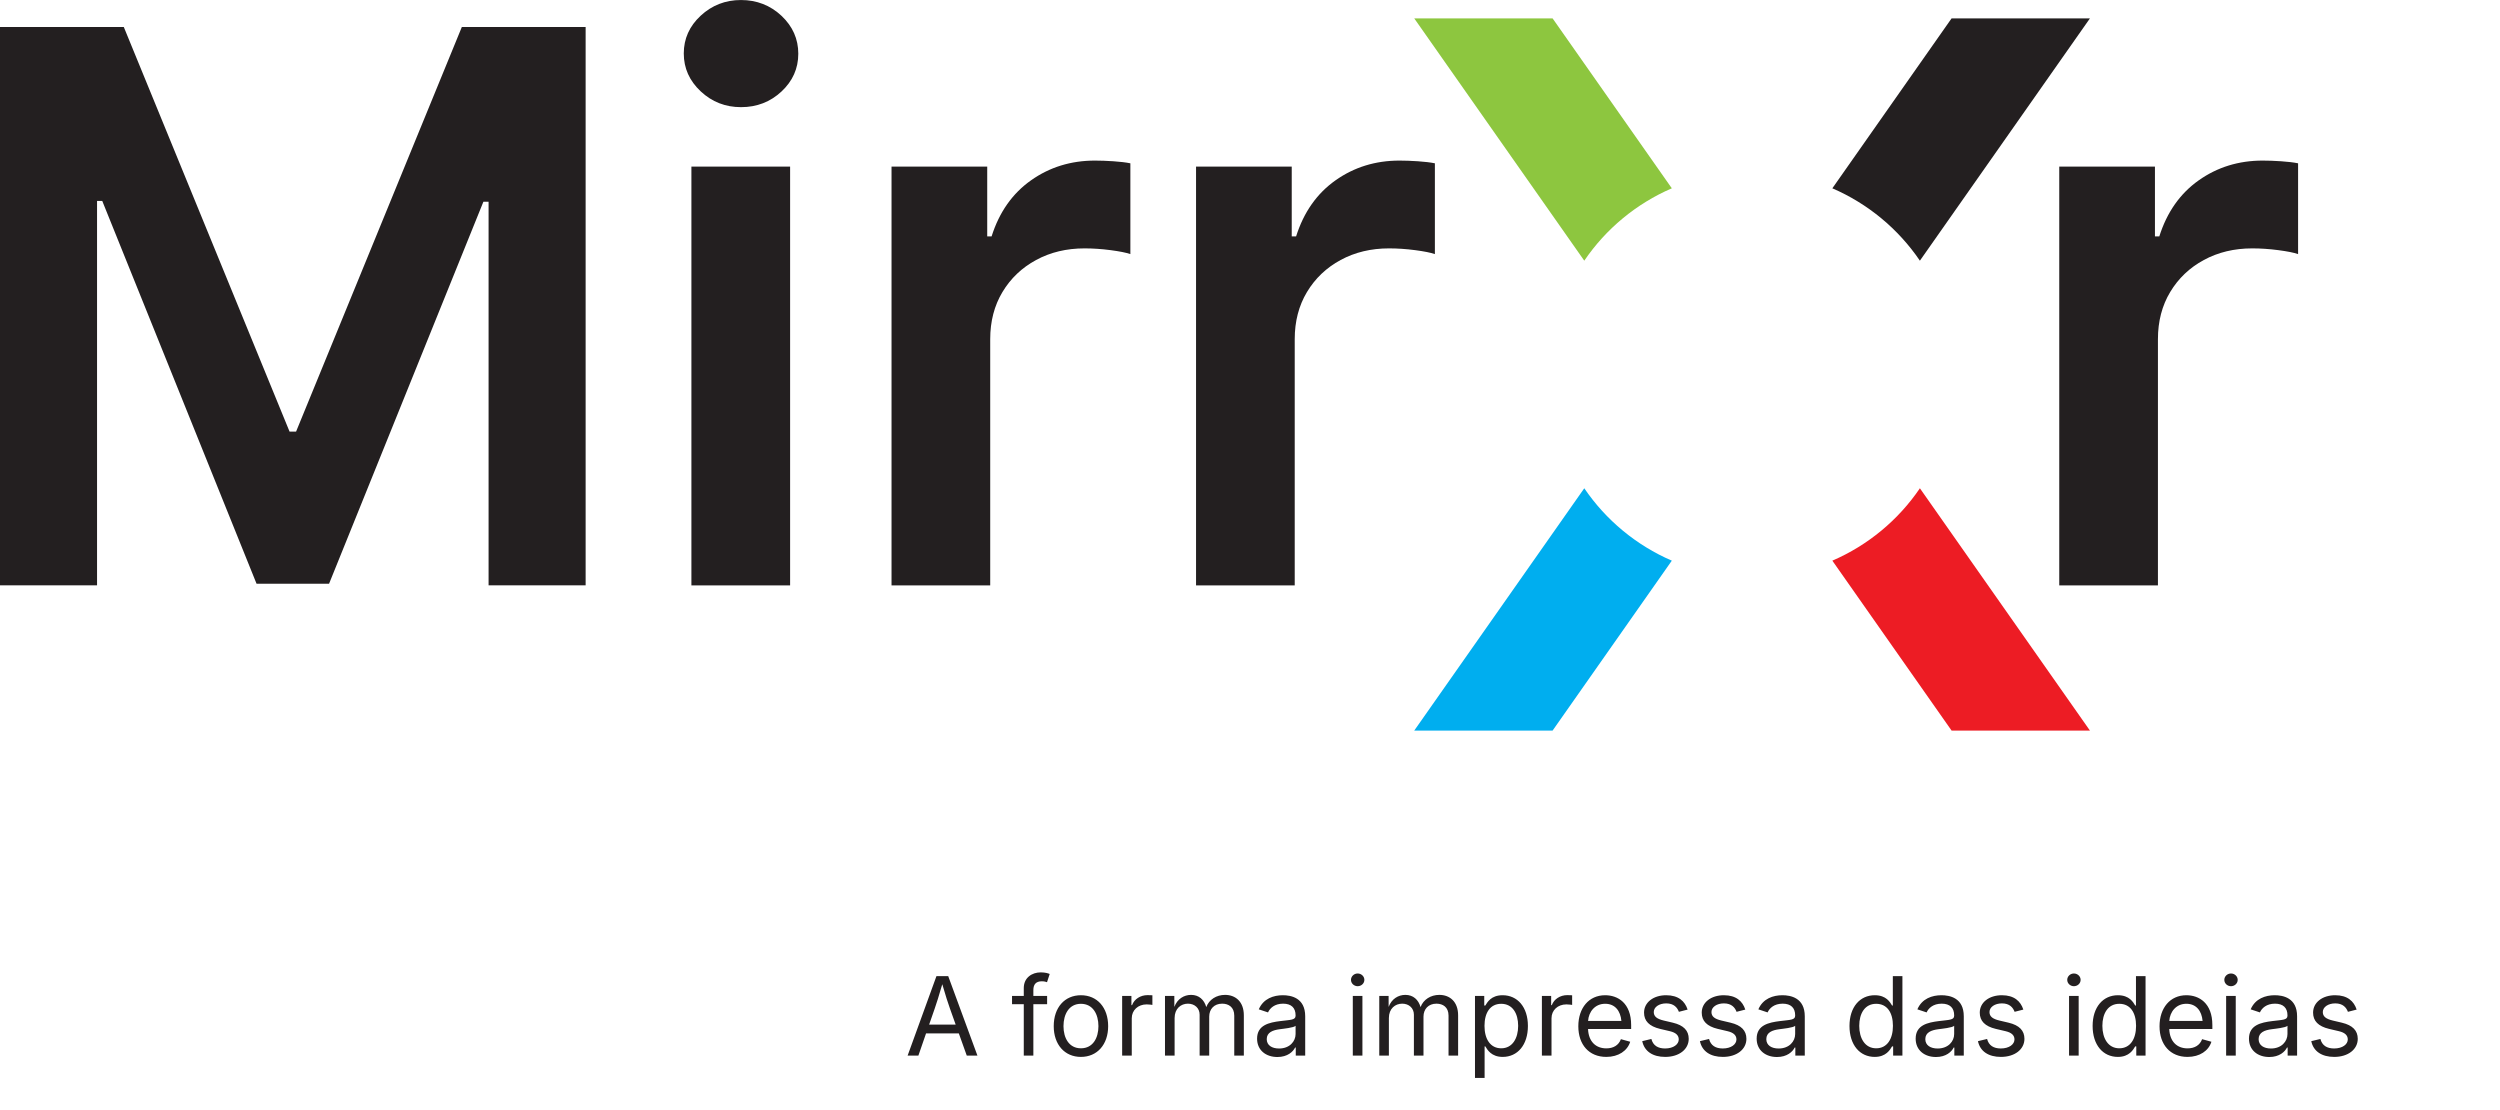
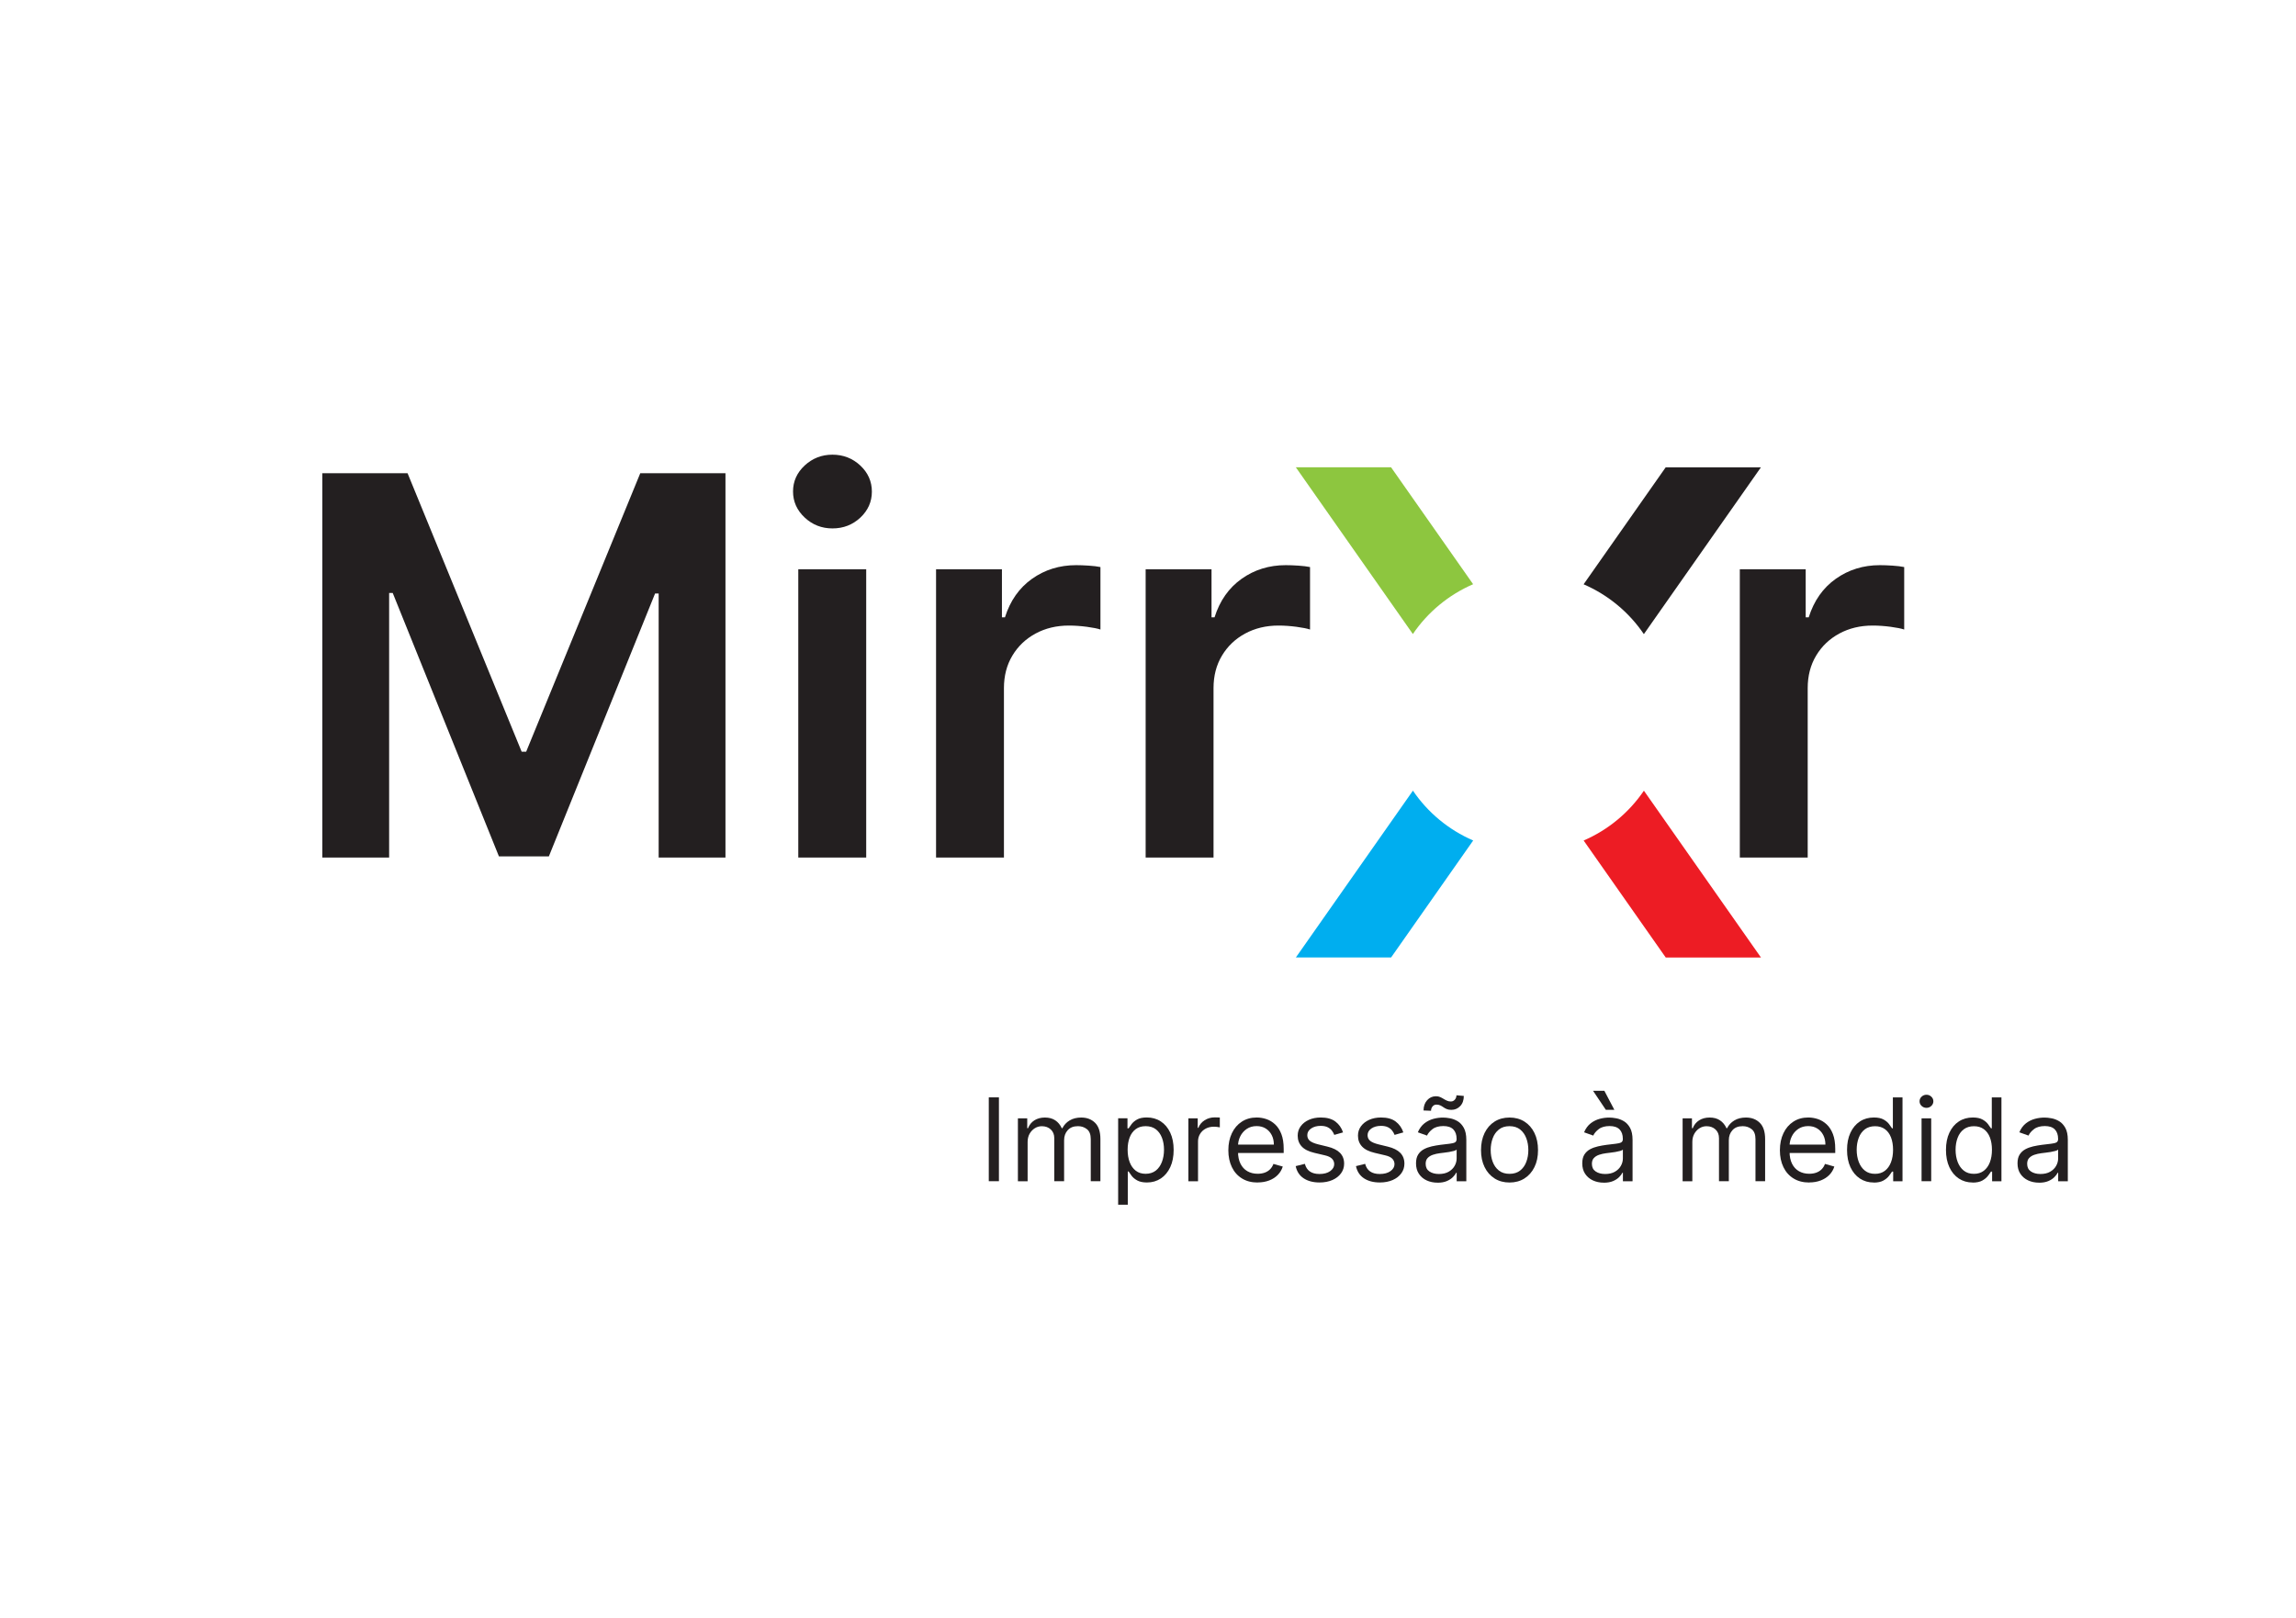
- <svg xmlns="http://www.w3.org/2000/svg" id="Layer_1" data-name="Layer 1" viewBox="0 0 1121.05 497.37">
+ <svg xmlns="http://www.w3.org/2000/svg" id="Layer_1" version="1.1" viewBox="0 0 595.28 419.53">
  <defs>
    <style>
-       .cls-1 {
+       .st0 {
        fill: #8dc63f;
      }

-       .cls-2, .cls-3 {
+       .st1 {
        fill: #231f20;
      }

-       .cls-4 {
+       .st2 {
        fill: #ed1c24;
      }

-       .cls-5 {
+       .st3 {
        fill: #00aeef;
-       }
- 
-       .cls-3 {
-         font-family: Inter-Regular, Inter, Arial, sans-serif;
-         font-size: 49px;
-         font-variation-settings: 'wght' 400, 'slnt' 0;
      }
    </style>
  </defs>
  <g>
-     <path class="cls-2" d="M0,12.1h55.51l74.33,181.43h2.93L207.1,12.1h55.51v250.38h-43.52V90.47h-2.33l-69.2,171.28h-32.52L45.85,90.1h-2.33v172.38H0V12.1Z" />
-     <path class="cls-2" d="M332.29,48.05c-7.01,0-13.04-2.36-18.09-7.09-5.05-4.73-7.58-10.39-7.58-16.99s2.53-12.25,7.58-16.93c5.05-4.68,11.08-7.03,18.09-7.03s13.15,2.37,18.16,7.09c5.01,4.73,7.52,10.39,7.52,16.99s-2.51,12.25-7.52,16.93c-5.01,4.68-11.06,7.03-18.16,7.03ZM310.04,262.48V74.7h44.26v187.79h-44.26Z" />
-     <path class="cls-2" d="M399.78,262.48V74.7h42.91v31.3h1.96c3.43-10.84,9.31-19.22,17.67-25.13,8.35-5.91,17.91-8.86,28.67-8.86,2.44,0,5.2.1,8.25.3,3.06.21,5.6.51,7.64.92v40.71c-1.88-.65-4.83-1.24-8.87-1.77-4.03-.53-7.93-.79-11.68-.79-8.07,0-15.3,1.73-21.7,5.2-6.4,3.46-11.43,8.25-15.1,14.36-3.67,6.11-5.5,13.16-5.5,21.15v110.4h-44.26Z" />
-     <path class="cls-2" d="M536.33,262.48V74.7h42.91v31.3h1.96c3.43-10.84,9.31-19.22,17.67-25.13,8.35-5.91,17.91-8.86,28.67-8.86,2.44,0,5.2.1,8.25.3,3.06.21,5.6.51,7.64.92v40.71c-1.88-.65-4.83-1.24-8.87-1.77-4.03-.53-7.93-.79-11.68-.79-8.07,0-15.3,1.73-21.7,5.2-6.4,3.46-11.43,8.25-15.1,14.36-3.67,6.11-5.5,13.16-5.5,21.15v110.4h-44.26Z" />
-     <path class="cls-2" d="M923.41,262.48V74.7h42.91v31.3h1.96c3.43-10.84,9.31-19.22,17.67-25.13,8.35-5.91,17.91-8.86,28.67-8.86,2.44,0,5.2.1,8.25.3,3.06.21,5.6.51,7.64.92v40.71c-1.88-.65-4.83-1.24-8.87-1.77-4.03-.53-7.93-.79-11.68-.79-8.07,0-15.3,1.73-21.7,5.2-6.4,3.46-11.43,8.25-15.1,14.36-3.67,6.11-5.5,13.16-5.5,21.15v110.4h-44.26Z" />
+     <path class="st1" d="M83.58,122.71h22.09l29.58,72.21h1.17l29.58-72.21h22.09v99.65h-17.32v-68.46h-.93l-27.54,68.17h-12.94l-27.54-68.31h-.93v68.6h-17.32v-99.65Z" />
+     <path class="st1" d="M215.83,137.02c-2.79,0-5.19-.94-7.2-2.82-2.01-1.88-3.02-4.14-3.02-6.76s1.01-4.87,3.02-6.74c2.01-1.86,4.41-2.8,7.2-2.8s5.23.94,7.23,2.82c2,1.88,2.99,4.14,2.99,6.76s-1,4.87-2.99,6.74c-1.99,1.86-4.4,2.8-7.23,2.8ZM206.97,222.36v-74.74h17.61v74.74h-17.61Z" />
+     <path class="st1" d="M242.69,222.36v-74.74h17.08v12.46h.78c1.36-4.31,3.71-7.65,7.03-10,3.32-2.35,7.13-3.53,11.41-3.53.97,0,2.07.04,3.28.12,1.22.08,2.23.2,3.04.37v16.2c-.75-.26-1.92-.49-3.53-.71-1.6-.21-3.16-.32-4.65-.32-3.21,0-6.09.69-8.64,2.07-2.55,1.38-4.55,3.28-6.01,5.72-1.46,2.43-2.19,5.24-2.19,8.42v43.94h-17.61Z" />
+     <path class="st1" d="M297.03,222.36v-74.74h17.08v12.46h.78c1.36-4.31,3.71-7.65,7.03-10,3.32-2.35,7.13-3.53,11.41-3.53.97,0,2.07.04,3.28.12,1.22.08,2.23.2,3.04.37v16.2c-.75-.26-1.92-.49-3.53-.71-1.6-.21-3.16-.32-4.65-.32-3.21,0-6.09.69-8.64,2.07-2.55,1.38-4.55,3.28-6.01,5.72-1.46,2.43-2.19,5.24-2.19,8.42v43.94h-17.61Z" />
+     <path class="st1" d="M451.08,222.36v-74.74h17.08v12.46h.78c1.36-4.31,3.71-7.65,7.03-10,3.32-2.35,7.13-3.53,11.41-3.53.97,0,2.07.04,3.28.12,1.22.08,2.23.2,3.04.37v16.2c-.75-.26-1.92-.49-3.53-.71-1.6-.21-3.16-.32-4.65-.32-3.21,0-6.09.69-8.64,2.07-2.55,1.38-4.55,3.28-6.01,5.72-1.46,2.43-2.19,5.24-2.19,8.42v43.94h-17.61Z" />
  </g>
-   <text class="cls-3" transform="translate(405.74 473.36)">
-     <tspan x="0" y="0">A forma impressa das ideias</tspan>
-   </text>
  <g>
-     <path class="cls-1" d="M749.68,84.44l-53.47-76.2h-62.04l76.25,108.66c9.67-14.24,23.28-25.56,39.26-32.46Z" />
-     <path class="cls-2" d="M860.92,116.9l76.25-108.66h-62.04l-53.47,76.2c15.98,6.9,29.59,18.23,39.26,32.46Z" />
-     <path class="cls-5" d="M710.42,218.95l-76.25,108.66h62.04l53.47-76.2c-15.98-6.9-29.59-18.23-39.26-32.46Z" />
-     <path class="cls-4" d="M860.92,218.95c-9.67,14.24-23.28,25.56-39.26,32.46l53.47,76.2h62.04l-76.25-108.66Z" />
+     <path class="st1" d="M258.99,284.55v21.74h-2.63v-21.74h2.63Z" />
+     <path class="st1" d="M263.91,306.29v-16.3h2.42v2.55h.21c.34-.87.89-1.55,1.64-2.03.76-.48,1.67-.73,2.73-.73s1.97.24,2.69.73c.72.48,1.28,1.16,1.68,2.03h.17c.42-.84,1.04-1.51,1.88-2.01.83-.5,1.84-.75,3-.75,1.46,0,2.65.45,3.58,1.36.93.91,1.39,2.32,1.39,4.24v10.91h-2.5v-10.91c0-1.2-.33-2.06-.99-2.58-.66-.52-1.43-.78-2.32-.78-1.15,0-2.03.34-2.66,1.04-.63.69-.94,1.56-.94,2.62v10.61h-2.55v-11.17c0-.93-.3-1.68-.9-2.24s-1.38-.85-2.32-.85c-.65,0-1.26.17-1.82.52-.56.35-1.01.83-1.36,1.44-.34.61-.51,1.32-.51,2.12v10.19h-2.5Z" />
+     <path class="st1" d="M289.9,312.4v-22.42h2.42v2.59h.3c.18-.28.44-.65.77-1.09.33-.44.8-.84,1.42-1.19s1.46-.53,2.52-.53c1.37,0,2.58.34,3.63,1.03,1.05.69,1.86,1.66,2.45,2.92.59,1.26.88,2.75.88,4.46s-.29,3.22-.88,4.48c-.59,1.26-1.4,2.24-2.44,2.93-1.04.69-2.24,1.04-3.6,1.04-1.05,0-1.89-.18-2.52-.53s-1.11-.75-1.45-1.2c-.34-.45-.6-.82-.79-1.12h-.21v8.62h-2.5ZM292.36,298.13c0,1.23.18,2.32.54,3.25.36.94.89,1.67,1.58,2.2.69.53,1.54.79,2.55.79s1.92-.28,2.63-.83c.7-.55,1.23-1.31,1.59-2.25.36-.94.54-2,.54-3.16s-.18-2.18-.53-3.1c-.35-.92-.88-1.66-1.58-2.2-.7-.54-1.59-.81-2.65-.81s-1.88.26-2.57.77c-.69.51-1.22,1.23-1.57,2.14s-.53,1.98-.53,3.2Z" />
+     <path class="st1" d="M308.11,306.29v-16.3h2.42v2.46h.17c.3-.81.84-1.46,1.61-1.96.78-.5,1.66-.75,2.63-.75.18,0,.41,0,.69.01s.48.02.63.03v2.55c-.08-.02-.28-.05-.58-.1s-.62-.07-.95-.07c-.79,0-1.5.16-2.12.49-.62.33-1.11.78-1.46,1.36-.36.58-.54,1.23-.54,1.97v10.32h-2.5Z" />
+     <path class="st1" d="M326.07,306.63c-1.57,0-2.93-.35-4.06-1.05-1.14-.7-2.01-1.67-2.62-2.93-.61-1.26-.92-2.72-.92-4.39s.31-3.14.92-4.42c.61-1.28,1.47-2.28,2.57-2.99,1.1-.72,2.39-1.08,3.86-1.08.85,0,1.69.14,2.52.42.83.28,1.58.74,2.26,1.37s1.22,1.47,1.62,2.51.6,2.32.6,3.84v1.06h-12.57v-2.17h10.02c0-.92-.18-1.74-.55-2.46-.37-.72-.88-1.29-1.55-1.71-.67-.42-1.46-.63-2.36-.63-1,0-1.86.25-2.58.74-.72.49-1.28,1.13-1.67,1.92s-.58,1.63-.58,2.53v1.44c0,1.23.21,2.27.64,3.13.43.85,1.02,1.5,1.79,1.94.77.44,1.65.66,2.67.66.66,0,1.25-.09,1.79-.28s1-.47,1.39-.85c.39-.38.69-.85.9-1.42l2.42.68c-.25.82-.68,1.54-1.28,2.16-.6.62-1.35,1.1-2.23,1.44-.88.34-1.88.52-2.98.52Z" />
+     <path class="st1" d="M348.19,293.64l-2.25.64c-.14-.38-.35-.74-.62-1.1s-.64-.65-1.11-.89c-.47-.23-1.07-.35-1.79-.35-1,0-1.83.23-2.49.68-.66.46-.99,1.03-.99,1.73,0,.62.23,1.11.68,1.48.45.36,1.16.66,2.12.9l2.42.59c1.46.35,2.54.89,3.26,1.62.71.73,1.07,1.66,1.07,2.8,0,.93-.27,1.77-.8,2.5s-1.28,1.32-2.23,1.74c-.96.42-2.07.64-3.33.64-1.66,0-3.04-.36-4.13-1.08-1.09-.72-1.78-1.78-2.07-3.16l2.38-.59c.23.88.66,1.54,1.29,1.97.63.44,1.46.66,2.49.66,1.17,0,2.1-.25,2.79-.75.69-.5,1.04-1.1,1.04-1.8,0-.57-.2-1.04-.59-1.43-.4-.39-1-.67-1.83-.86l-2.72-.64c-1.49-.35-2.59-.9-3.28-1.65-.7-.75-1.05-1.68-1.05-2.81,0-.92.26-1.73.78-2.44s1.23-1.26,2.13-1.67c.9-.4,1.93-.6,3.07-.6,1.61,0,2.88.35,3.81,1.06s1.58,1.64,1.97,2.8Z" />
+     <path class="st1" d="M363.82,293.64l-2.25.64c-.14-.38-.35-.74-.62-1.1s-.64-.65-1.11-.89c-.47-.23-1.07-.35-1.79-.35-1,0-1.83.23-2.49.68-.66.46-.99,1.03-.99,1.73,0,.62.23,1.11.68,1.48.45.36,1.16.66,2.12.9l2.42.59c1.46.35,2.54.89,3.26,1.62.71.73,1.07,1.66,1.07,2.8,0,.93-.27,1.77-.8,2.5s-1.28,1.32-2.23,1.74c-.96.42-2.07.64-3.33.64-1.66,0-3.04-.36-4.13-1.08-1.09-.72-1.78-1.78-2.07-3.16l2.38-.59c.23.88.66,1.54,1.29,1.97.63.44,1.46.66,2.49.66,1.17,0,2.1-.25,2.79-.75.69-.5,1.04-1.1,1.04-1.8,0-.57-.2-1.04-.59-1.43-.4-.39-1-.67-1.83-.86l-2.72-.64c-1.49-.35-2.59-.9-3.28-1.65-.7-.75-1.05-1.68-1.05-2.81,0-.92.26-1.73.78-2.44s1.23-1.26,2.13-1.67c.9-.4,1.93-.6,3.07-.6,1.61,0,2.88.35,3.81,1.06s1.58,1.64,1.97,2.8Z" />
+     <path class="st1" d="M372.69,306.67c-1.03,0-1.97-.2-2.81-.59-.84-.39-1.51-.96-2.01-1.71-.5-.75-.74-1.65-.74-2.71,0-.93.18-1.69.55-2.28.37-.58.86-1.04,1.47-1.37s1.3-.58,2.04-.75c.75-.17,1.5-.3,2.26-.4.99-.13,1.79-.22,2.41-.29.62-.07,1.07-.18,1.36-.34.29-.16.43-.45.43-.85v-.08c0-1.05-.29-1.86-.85-2.44-.57-.58-1.43-.87-2.58-.87s-2.13.26-2.81.79c-.68.52-1.16,1.08-1.43,1.68l-2.38-.85c.42-.99.99-1.76,1.7-2.32.71-.55,1.49-.94,2.34-1.17s1.68-.33,2.5-.33c.52,0,1.13.06,1.81.19.68.12,1.34.38,1.98.76s1.17.96,1.6,1.73c.42.77.64,1.8.64,3.1v10.74h-2.5v-2.21h-.13c-.17.35-.45.73-.85,1.13-.4.4-.92.75-1.58,1.03-.66.28-1.46.42-2.41.42ZM371.03,288.03l-1.95-.08c0-1.08.31-1.97.93-2.66.62-.69,1.39-1.03,2.3-1.03.4,0,.76.07,1.07.21.31.14.61.29.89.47.28.18.57.33.88.47.3.14.64.21,1.02.21.4,0,.74-.16,1.02-.47.28-.32.42-.7.42-1.14l1.91.17c0,1.1-.31,1.98-.93,2.63-.62.65-1.39.98-2.3.98-.49,0-.89-.07-1.21-.21s-.6-.29-.85-.47c-.25-.18-.51-.33-.79-.47-.28-.14-.62-.21-1.02-.21s-.74.16-1,.47c-.27.32-.4.7-.4,1.14ZM373.07,304.42c.99,0,1.83-.19,2.51-.58.68-.39,1.2-.89,1.55-1.51s.53-1.26.53-1.94v-2.29c-.11.13-.34.24-.7.34-.36.1-.77.19-1.23.27s-.91.14-1.35.19-.79.1-1.06.13c-.65.08-1.26.22-1.82.41-.56.19-1.01.47-1.36.84s-.51.88-.51,1.51c0,.87.32,1.53.97,1.97.65.44,1.47.66,2.47.66Z" />
+     <path class="st1" d="M391.37,306.63c-1.47,0-2.76-.35-3.87-1.05-1.11-.7-1.97-1.68-2.59-2.94-.62-1.26-.93-2.73-.93-4.41s.31-3.18.93-4.45c.62-1.27,1.48-2.25,2.59-2.95,1.11-.7,2.4-1.05,3.87-1.05s2.76.35,3.87,1.05,1.97,1.68,2.59,2.95c.62,1.27.93,2.75.93,4.45s-.31,3.16-.93,4.41c-.62,1.26-1.48,2.24-2.59,2.94s-2.4,1.05-3.87,1.05ZM391.37,304.38c1.12,0,2.04-.29,2.76-.86.72-.57,1.26-1.33,1.6-2.26.35-.93.52-1.95.52-3.04s-.17-2.11-.52-3.05c-.35-.94-.88-1.7-1.6-2.28-.72-.58-1.64-.87-2.76-.87s-2.04.29-2.76.87c-.72.58-1.26,1.34-1.6,2.28-.35.94-.52,1.96-.52,3.05s.17,2.1.52,3.04c.35.93.88,1.69,1.6,2.26s1.64.86,2.76.86Z" />
+     <path class="st1" d="M415.79,306.67c-1.03,0-1.97-.2-2.81-.59-.84-.39-1.51-.96-2.01-1.71-.5-.75-.74-1.65-.74-2.71,0-.93.18-1.69.55-2.28.37-.58.86-1.04,1.47-1.37s1.3-.58,2.04-.75c.75-.17,1.5-.3,2.26-.4.99-.13,1.79-.22,2.41-.29.62-.07,1.07-.18,1.36-.34.29-.16.43-.45.43-.85v-.08c0-1.05-.29-1.86-.85-2.44-.57-.58-1.43-.87-2.58-.87s-2.13.26-2.81.79c-.68.52-1.16,1.08-1.43,1.68l-2.38-.85c.42-.99.99-1.76,1.7-2.32.71-.55,1.49-.94,2.34-1.17s1.68-.33,2.5-.33c.52,0,1.13.06,1.81.19.68.12,1.34.38,1.98.76s1.17.96,1.6,1.73c.42.77.64,1.8.64,3.1v10.74h-2.5v-2.21h-.13c-.17.35-.45.73-.85,1.13-.4.4-.92.75-1.58,1.03-.66.28-1.46.42-2.41.42ZM416.17,304.42c.99,0,1.83-.19,2.51-.58.68-.39,1.2-.89,1.55-1.51s.53-1.26.53-1.94v-2.29c-.11.13-.34.24-.7.34-.36.1-.77.19-1.23.27s-.91.14-1.35.19-.79.1-1.06.13c-.65.08-1.26.22-1.82.41-.56.19-1.01.47-1.36.84s-.51.88-.51,1.51c0,.87.32,1.53.97,1.97.65.44,1.47.66,2.47.66ZM416.34,287.78l-3.31-4.93h2.93l2.59,4.93h-2.21Z" />
+     <path class="st1" d="M436.25,306.29v-16.3h2.42v2.55h.21c.34-.87.89-1.55,1.64-2.03.76-.48,1.67-.73,2.73-.73s1.97.24,2.69.73c.72.48,1.28,1.16,1.68,2.03h.17c.42-.84,1.04-1.51,1.88-2.01.83-.5,1.84-.75,3-.75,1.46,0,2.65.45,3.58,1.36.93.91,1.39,2.32,1.39,4.24v10.91h-2.5v-10.91c0-1.2-.33-2.06-.99-2.58-.66-.52-1.43-.78-2.32-.78-1.15,0-2.03.34-2.66,1.04-.63.69-.94,1.56-.94,2.62v10.61h-2.55v-11.17c0-.93-.3-1.68-.9-2.24s-1.38-.85-2.32-.85c-.65,0-1.26.17-1.82.52-.56.35-1.01.83-1.36,1.44-.34.61-.51,1.32-.51,2.12v10.19h-2.5Z" />
+     <path class="st1" d="M469.07,306.63c-1.57,0-2.93-.35-4.06-1.05-1.14-.7-2.01-1.67-2.62-2.93-.61-1.26-.92-2.72-.92-4.39s.31-3.14.92-4.42c.61-1.28,1.47-2.28,2.57-2.99,1.1-.72,2.39-1.08,3.86-1.08.85,0,1.69.14,2.52.42.83.28,1.58.74,2.26,1.37s1.22,1.47,1.62,2.51.6,2.32.6,3.84v1.06h-12.57v-2.17h10.02c0-.92-.18-1.74-.55-2.46-.37-.72-.88-1.29-1.55-1.71-.67-.42-1.46-.63-2.36-.63-1,0-1.86.25-2.58.74-.72.49-1.28,1.13-1.67,1.92s-.58,1.63-.58,2.53v1.44c0,1.23.21,2.27.64,3.13.43.85,1.02,1.5,1.79,1.94.77.44,1.65.66,2.67.66.66,0,1.25-.09,1.79-.28s1-.47,1.39-.85c.39-.38.69-.85.9-1.42l2.42.68c-.25.82-.68,1.54-1.28,2.16-.6.62-1.35,1.1-2.23,1.44-.88.34-1.88.52-2.98.52Z" />
+     <path class="st1" d="M485.8,306.63c-1.36,0-2.56-.35-3.6-1.04-1.04-.69-1.85-1.67-2.44-2.93-.59-1.26-.88-2.76-.88-4.48s.29-3.2.88-4.46c.59-1.26,1.4-2.23,2.45-2.92,1.05-.69,2.26-1.03,3.63-1.03,1.06,0,1.9.18,2.52.53.62.35,1.09.75,1.42,1.19s.59.8.77,1.09h.21v-8.02h2.5v21.74h-2.42v-2.5h-.3c-.18.3-.45.67-.79,1.12-.34.45-.83.85-1.45,1.2s-1.47.53-2.51.53ZM486.14,304.38c1,0,1.85-.26,2.55-.79.69-.53,1.22-1.26,1.58-2.2.36-.94.54-2.02.54-3.25s-.18-2.28-.53-3.2-.88-1.63-1.57-2.14c-.69-.51-1.55-.77-2.57-.77s-1.94.27-2.65.81c-.7.54-1.23,1.27-1.58,2.2-.35.92-.53,1.96-.53,3.1s.18,2.21.54,3.16c.36.94.89,1.7,1.59,2.25.7.56,1.58.83,2.63.83Z" />
+     <path class="st1" d="M499.47,287.27c-.49,0-.91-.17-1.26-.5-.35-.33-.53-.73-.53-1.2s.18-.87.53-1.2.77-.5,1.26-.5.91.17,1.26.5.53.73.53,1.2-.18.87-.53,1.2c-.35.33-.77.5-1.26.5ZM498.2,306.29v-16.3h2.5v16.3h-2.5Z" />
+     <path class="st1" d="M511.45,306.63c-1.36,0-2.56-.35-3.6-1.04-1.04-.69-1.85-1.67-2.44-2.93-.59-1.26-.88-2.76-.88-4.48s.29-3.2.88-4.46c.59-1.26,1.4-2.23,2.45-2.92,1.05-.69,2.26-1.03,3.63-1.03,1.06,0,1.9.18,2.52.53.62.35,1.09.75,1.42,1.19s.59.8.77,1.09h.21v-8.02h2.5v21.74h-2.42v-2.5h-.3c-.18.3-.45.67-.79,1.12-.34.45-.83.85-1.45,1.2s-1.47.53-2.51.53ZM511.78,304.38c1,0,1.85-.26,2.55-.79.69-.53,1.22-1.26,1.58-2.2.36-.94.54-2.02.54-3.25s-.18-2.28-.53-3.2-.88-1.63-1.57-2.14c-.69-.51-1.55-.77-2.57-.77s-1.94.27-2.65.81c-.7.54-1.23,1.27-1.58,2.2-.35.92-.53,1.96-.53,3.1s.18,2.21.54,3.16c.36.94.89,1.7,1.59,2.25.7.56,1.58.83,2.63.83Z" />
+     <path class="st1" d="M528.64,306.67c-1.03,0-1.97-.2-2.81-.59-.84-.39-1.51-.96-2.01-1.71-.5-.75-.74-1.65-.74-2.71,0-.93.18-1.69.55-2.28.37-.58.86-1.04,1.47-1.37s1.3-.58,2.04-.75c.75-.17,1.5-.3,2.26-.4.99-.13,1.79-.22,2.41-.29.62-.07,1.07-.18,1.36-.34.29-.16.43-.45.43-.85v-.08c0-1.05-.29-1.86-.85-2.44-.57-.58-1.43-.87-2.58-.87s-2.13.26-2.81.79c-.68.52-1.16,1.08-1.43,1.68l-2.38-.85c.42-.99.99-1.76,1.7-2.32.71-.55,1.49-.94,2.34-1.17s1.68-.33,2.5-.33c.52,0,1.13.06,1.81.19.68.12,1.34.38,1.98.76s1.17.96,1.6,1.73c.42.77.64,1.8.64,3.1v10.74h-2.5v-2.21h-.13c-.17.35-.45.73-.85,1.13-.4.4-.92.75-1.58,1.03-.66.28-1.46.42-2.41.42ZM529.02,304.42c.99,0,1.83-.19,2.51-.58.68-.39,1.2-.89,1.55-1.51s.53-1.26.53-1.94v-2.29c-.11.13-.34.24-.7.34-.36.1-.77.19-1.23.27s-.91.14-1.35.19-.79.1-1.06.13c-.65.08-1.26.22-1.82.41-.56.19-1.01.47-1.36.84s-.51.88-.51,1.51c0,.87.32,1.53.97,1.97.65.44,1.47.66,2.47.66Z" />
+   </g>
+   <g>
+     <path class="st0" d="M381.94,151.5l-21.28-30.33h-24.69l30.34,43.24c3.85-5.67,9.27-10.17,15.62-12.92Z" />
+     <path class="st1" d="M426.21,164.42l30.34-43.24h-24.69l-21.28,30.33c6.36,2.75,11.78,7.25,15.62,12.92Z" />
+     <path class="st3" d="M366.32,205.03l-30.34,43.24h24.69l21.28-30.33c-6.36-2.75-11.78-7.25-15.62-12.92Z" />
+     <path class="st2" d="M426.21,205.03c-3.85,5.67-9.27,10.17-15.62,12.92l21.28,30.33h24.69l-30.34-43.24Z" />
  </g>
</svg>
